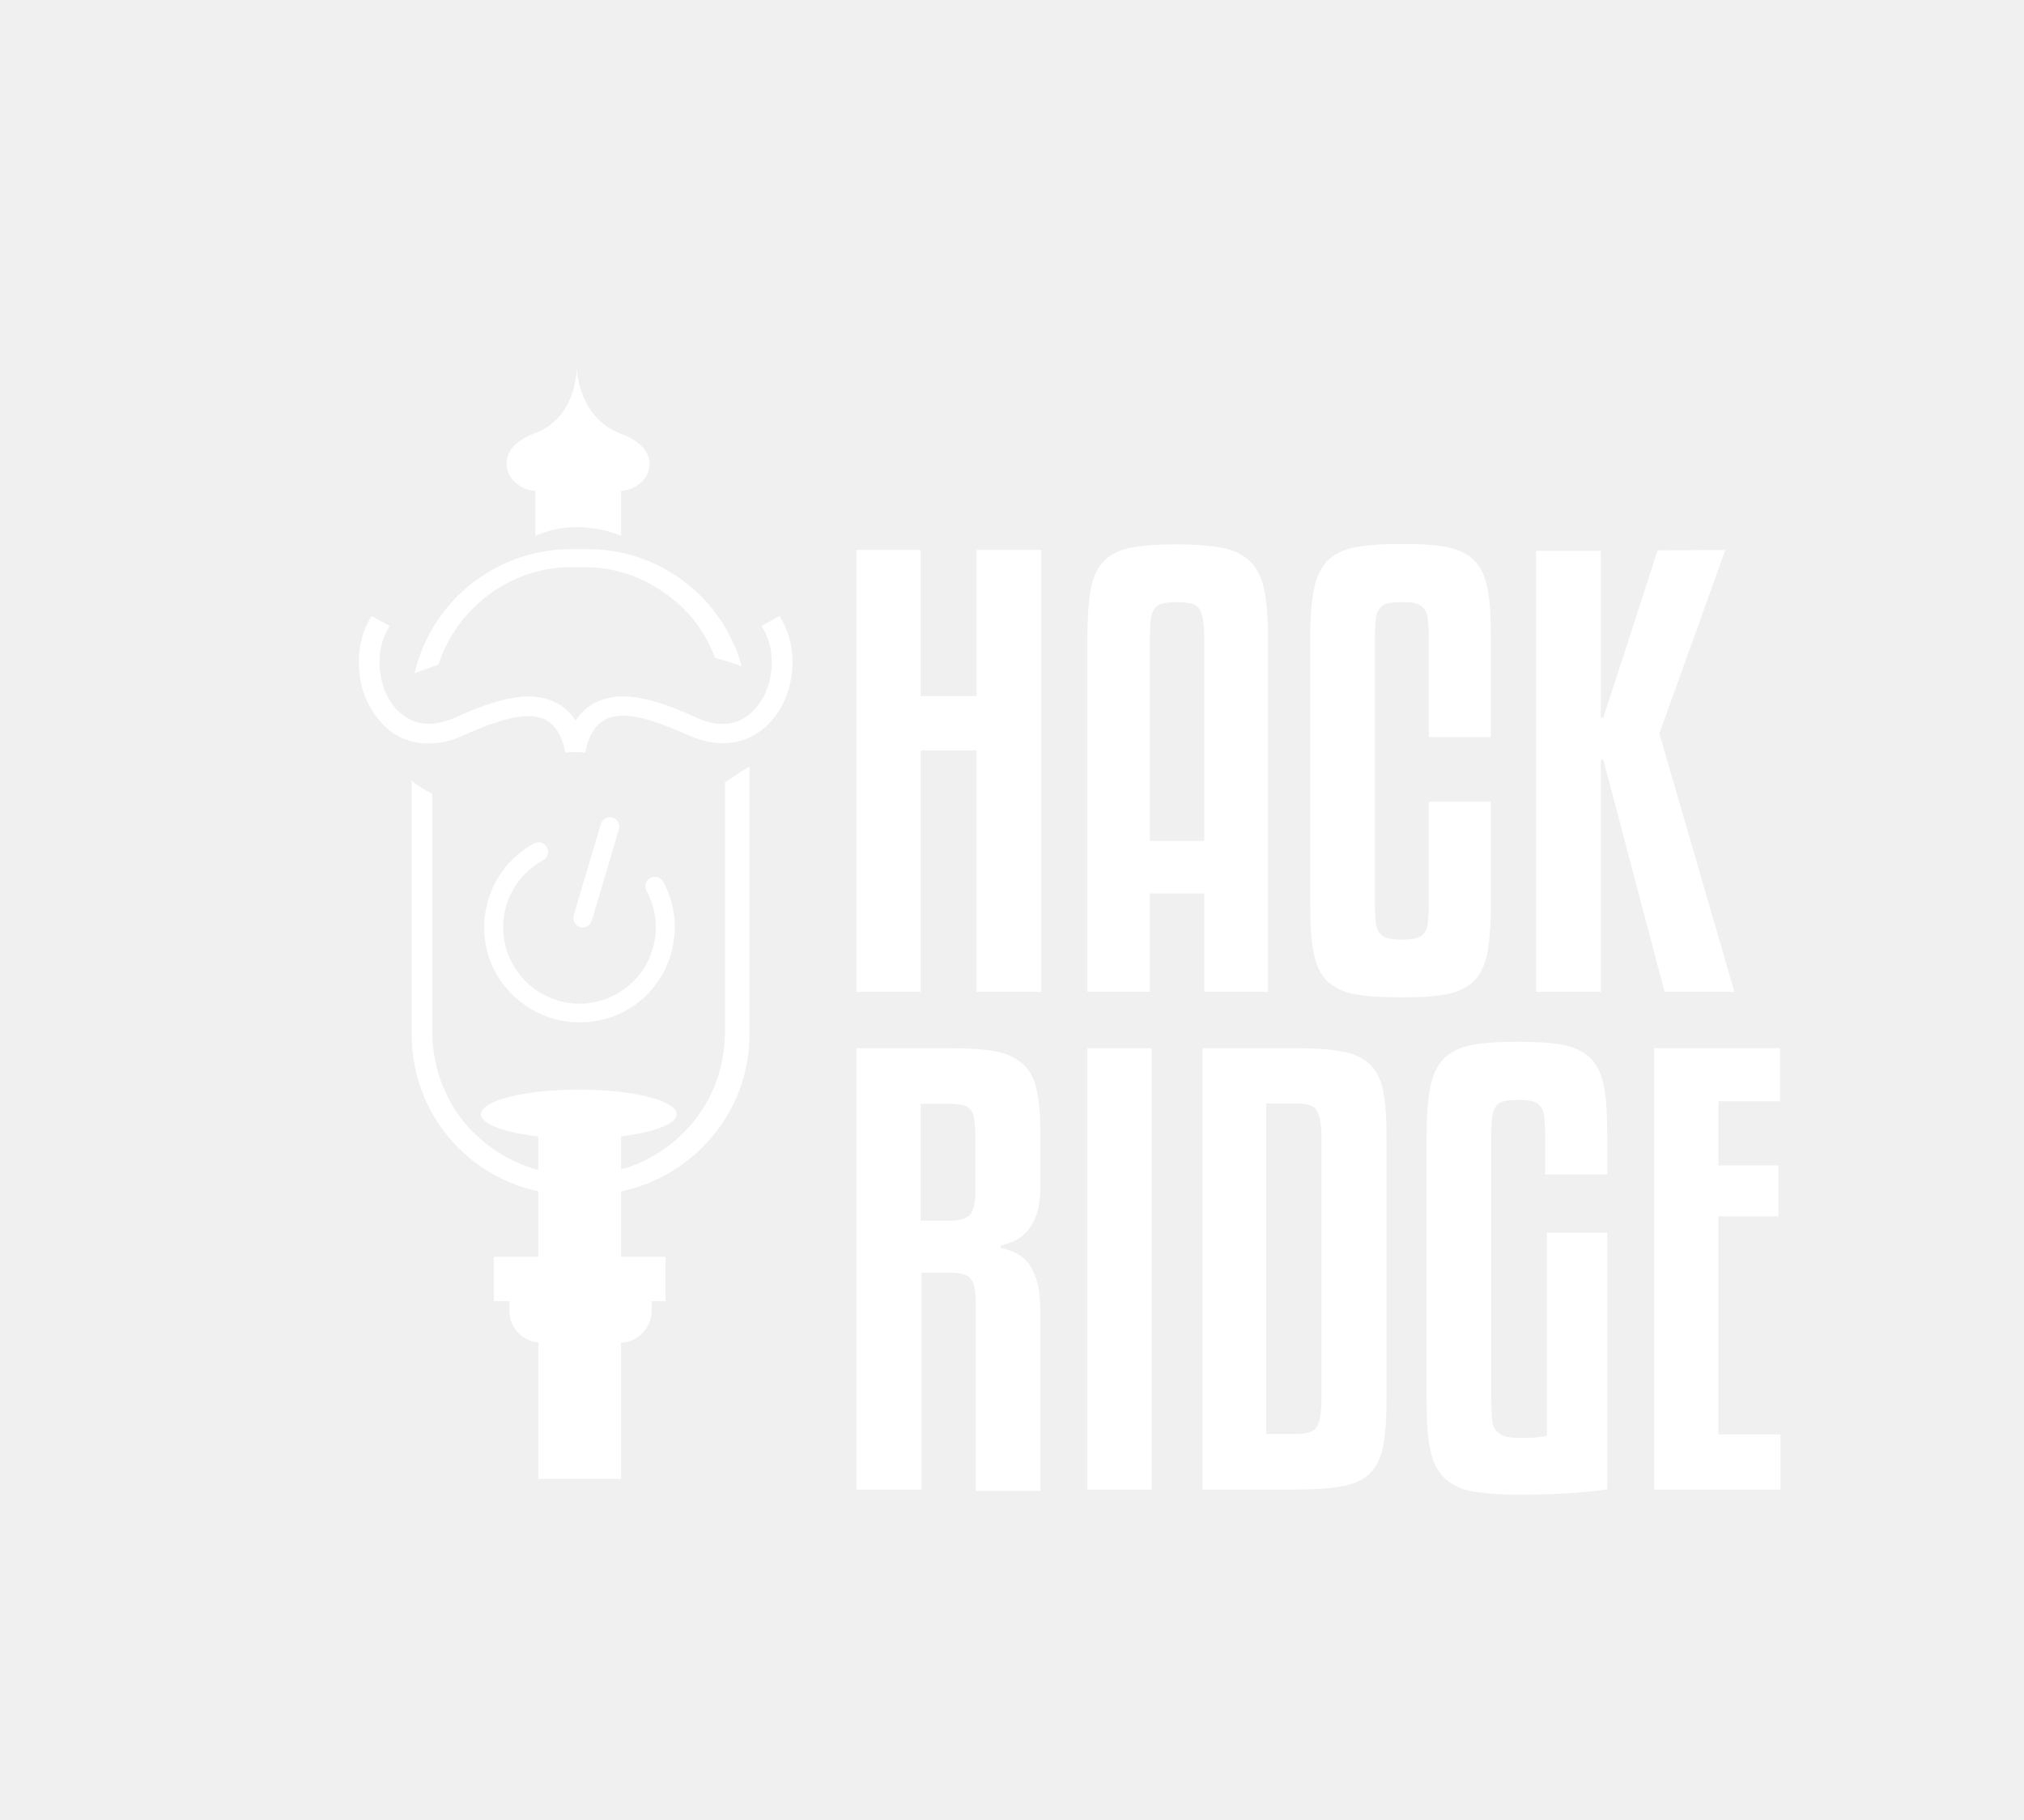
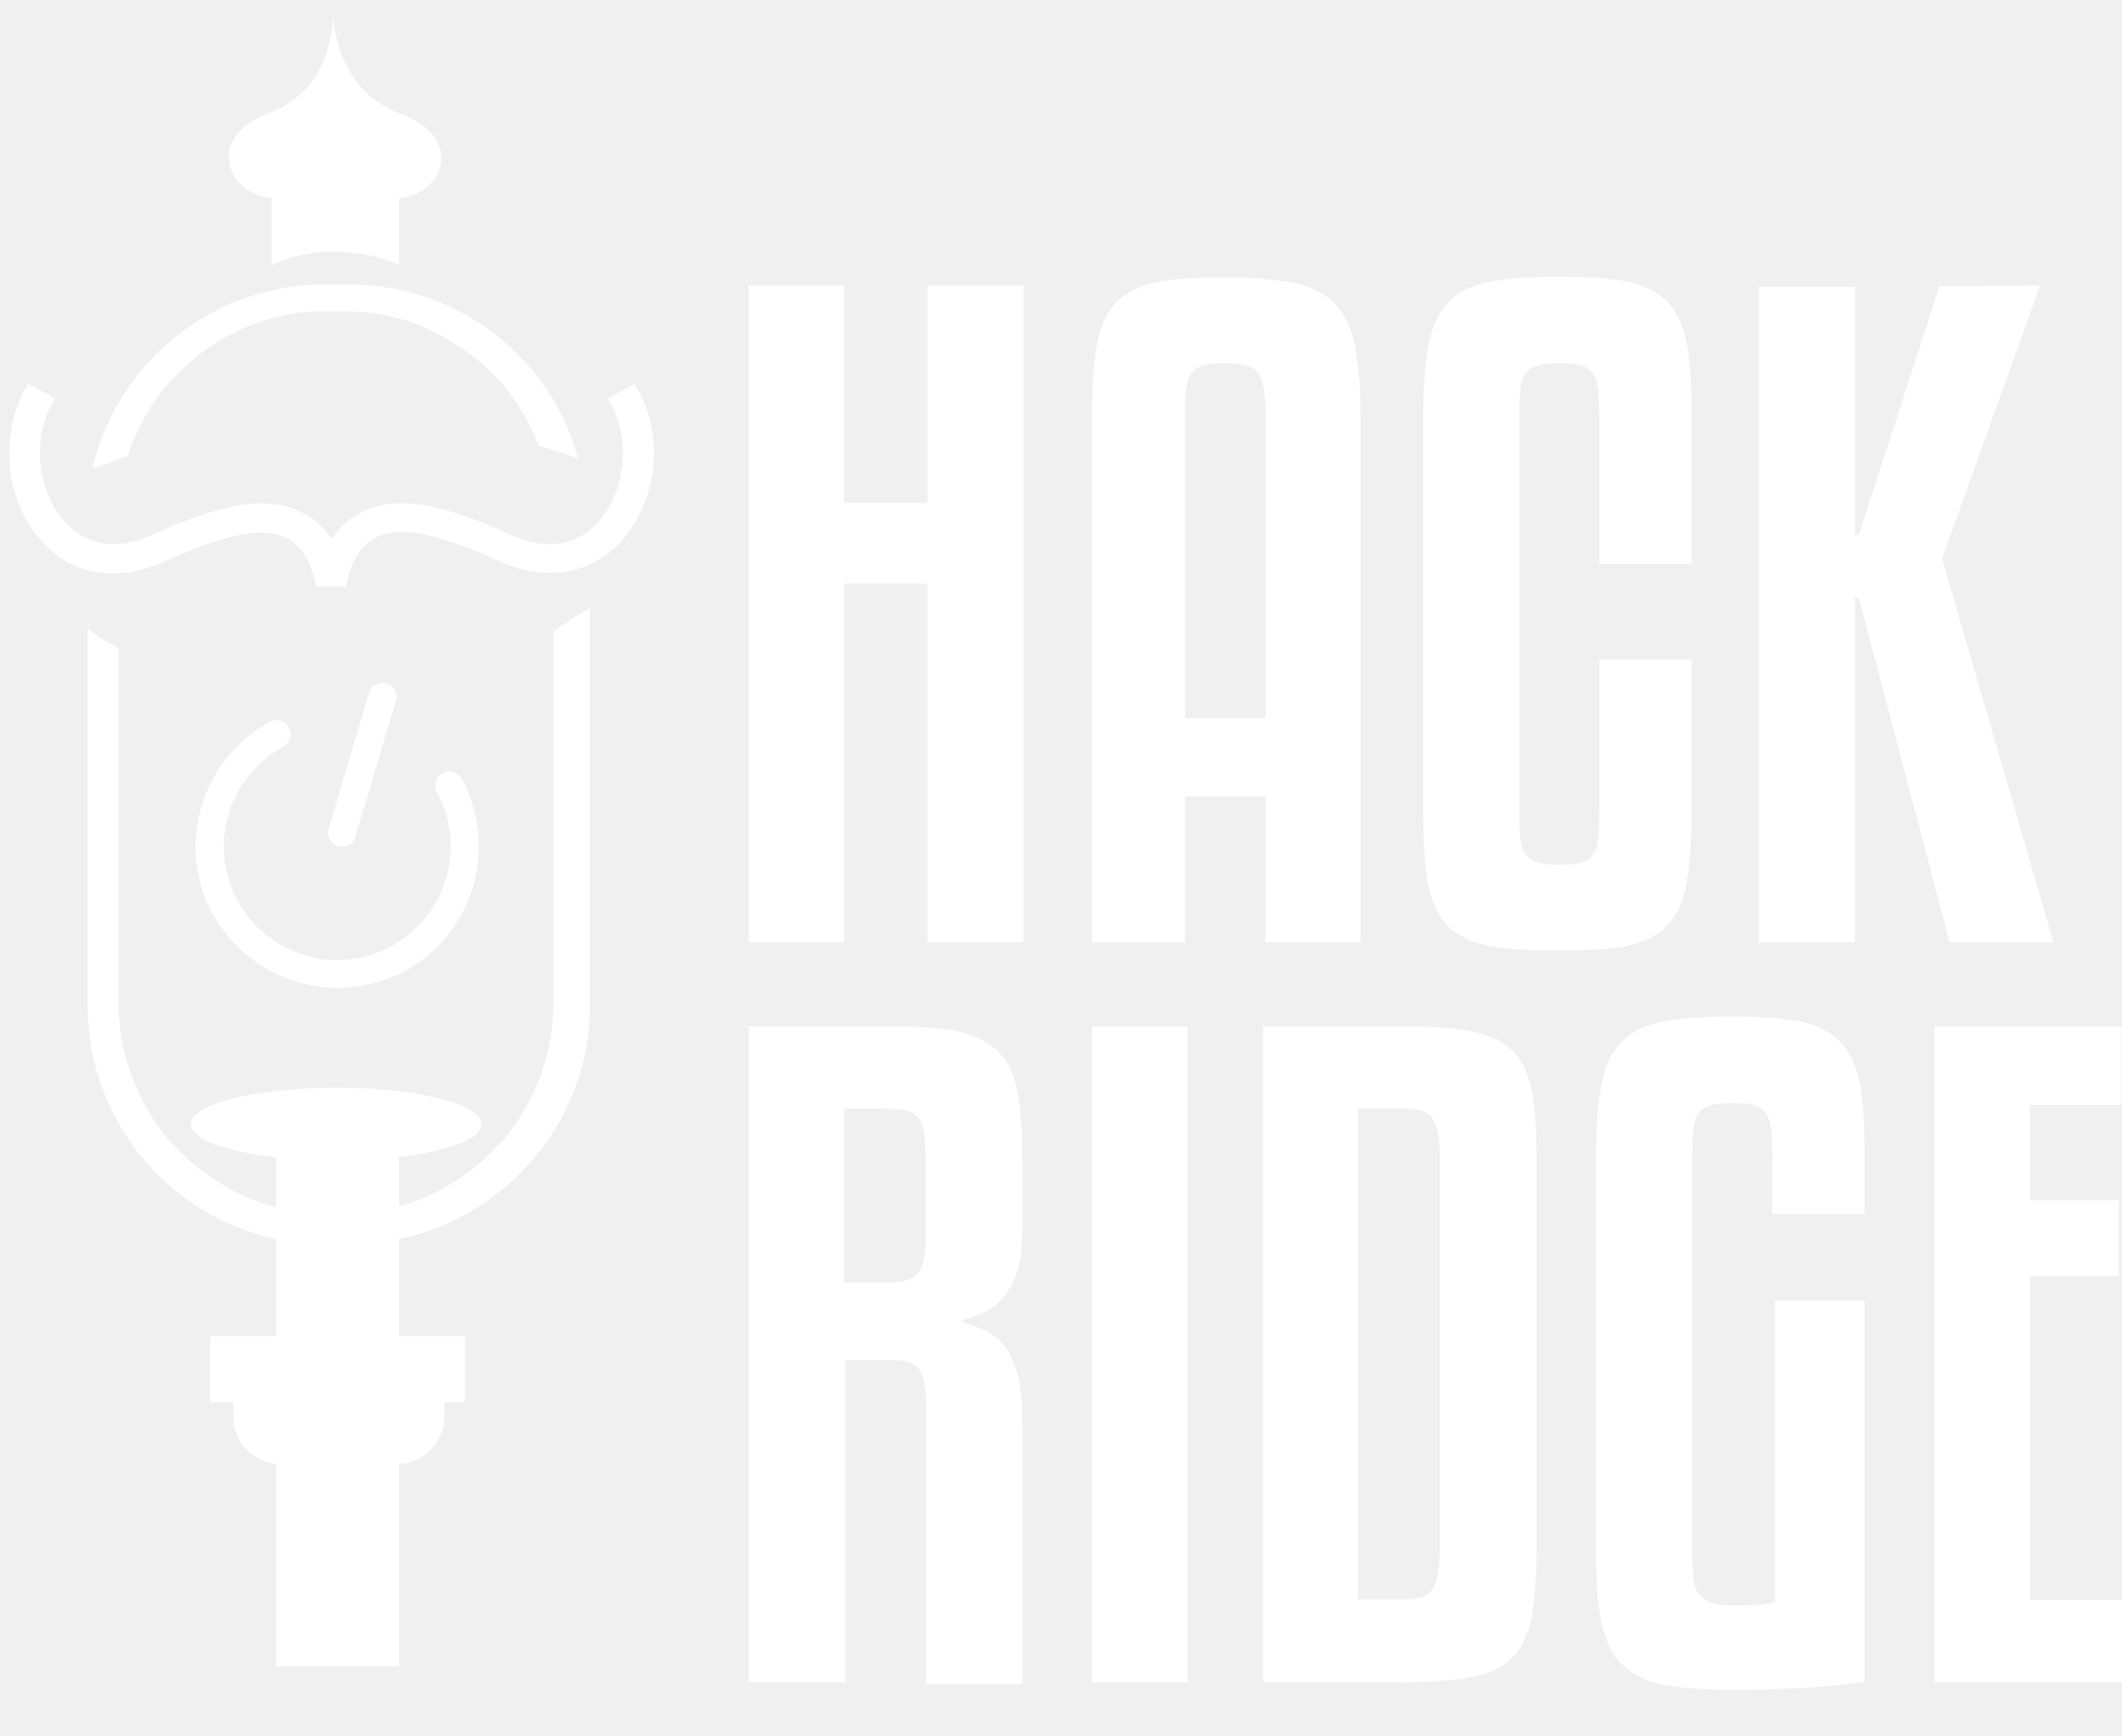
- <svg xmlns="http://www.w3.org/2000/svg" version="1.1" id="Layer_1" x="0px" y="0px" viewBox="0 0 469.6 422.1" style="enable-background:new 0 0 469.6 422.1;" xml:space="preserve">
+ <svg xmlns="http://www.w3.org/2000/svg" version="1.1" id="Layer_1" x="0px" y="0px" viewBox="0 0 331.3 271" style="enable-background:new 0 0 331.3 271;" xml:space="preserve">
  <style type="text/css">
	.st0{fill:#FFFFFF;}
	.st1{fill:#FFFFFF;stroke:#FFFFFF;stroke-miterlimit:10;}
	.st2{fill:#FFFFFF;stroke:#223761;stroke-width:2;stroke-miterlimit:10;}
	.st3{fill:none;stroke:#223761;stroke-width:10;stroke-miterlimit:10;}
	.st4{fill:#FFFFFF;stroke:#223761;stroke-width:10;stroke-miterlimit:10;}
	.st5{fill:none;stroke:#223761;stroke-width:2;stroke-miterlimit:10;}
</style>
  <g>
    <g>
      <g>
        <g>
-           <ellipse class="st0" cx="134.3" cy="258.5" rx="22.7" ry="5.7" />
+           <ellipse class="st0" cx="52.5" cy="175.5" rx="22.7" ry="5.7" />
        </g>
        <g>
-           <rect x="124.9" y="254.5" class="st0" width="19.2" height="88.6" />
+           <rect x="43.1" y="171.5" class="st0" width="19.2" height="88.6" />
        </g>
        <g>
-           <polyline class="st0" points="125.5,315.6 143.4,315.6 143.4,320.2 138.7,325.8 130.1,325.8 125.5,320.2     " />
+           <polyline class="st0" points="43.7,232.6 61.6,232.6 61.6,237.2 56.9,242.8 48.3,242.8 43.7,237.2     " />
        </g>
        <g>
-           <path class="st0" d="M101.7,154.2c1.6-4.8,4.2-9.2,7.8-12.8c6-6.1,14.1-9.8,22.8-9.8h3.7c8.6,0,16.5,3.7,22.7,9.7      c3.2,3.2,5.6,7.1,7.2,11.3c2.1,0.6,4.1,1.2,6.2,2c-4.3-15.7-18.7-27.2-35.8-27.2h-3.8c-17.6,0-32.5,12.3-36.3,28.8      C97.9,155.6,99.8,154.9,101.7,154.2z" />
-           <path class="st0" d="M168.2,181.5v58c0,8.6-3.3,17-9.4,23.1c-6,6.1-14.1,9.8-22.7,9.8h-3.7c-8.6,0-16.6-3.7-22.7-9.8      c-6-6-9.4-14.6-9.4-23.1v-55.4c-2.1-0.9-3.4-1.9-4.8-3V240c0,20.5,16.5,37.2,37.1,37.2h3.9c20.5,0,37.4-16.7,37.4-37.2v-62.1      C171.6,179.1,170.2,180.3,168.2,181.5z" />
+           <path class="st0" d="M19.9,71.2c1.6-4.8,4.2-9.2,7.8-12.8c6-6.1,14.1-9.8,22.8-9.8h3.7c8.6,0,16.5,3.7,22.7,9.7      c3.2,3.2,5.6,7.1,7.2,11.3c2.1,0.6,4.1,1.2,6.2,2C86,55.9,71.6,44.4,54.5,44.4h-3.8c-17.6,0-32.5,12.3-36.3,28.8      C16.1,72.6,18,71.9,19.9,71.2z" />
+           <path class="st0" d="M86.4,98.5v58c0,8.6-3.3,17-9.4,23.1c-6,6.1-14.1,9.8-22.7,9.8h-3.7c-8.6,0-16.6-3.7-22.7-9.8      c-6-6-9.4-14.6-9.4-23.1v-55.4c-2.1-0.9-3.4-1.9-4.8-3V157c0,20.5,16.5,37.2,37.1,37.2h3.9c20.5,0,37.4-16.7,37.4-37.2V94.9      C89.8,96.1,88.4,97.3,86.4,98.5z" />
        </g>
        <g>
          <g>
-             <path class="st1" d="M135.4,174.1l-3.7-0.8c1.1-5,3.4-8.4,7-10c6.5-3.1,15.3,0.3,23,3.8c5.2,2.3,10,1.7,13.5-1.9       c4.8-4.9,5.8-13.7,2.2-19.8l3.3-1.8c2.2,3.7,3.1,8.2,2.5,12.7c-0.5,4.4-2.4,8.4-5.2,11.3c-4.6,4.7-11.2,5.6-17.9,2.6       c-7.4-3.3-14.9-6.1-19.7-3.8C137.8,167.7,136.2,170.2,135.4,174.1z" />
+             <path class="st1" d="M53.6,91.1l-3.7-0.8c1.1-5,3.4-8.4,7-10c6.5-3.1,15.3,0.3,23,3.8c5.2,2.3,10,1.7,13.5-1.9       c4.8-4.9,5.8-13.7,2.2-19.8l3.3-1.8c2.2,3.7,3.1,8.2,2.5,12.7c-0.5,4.4-2.4,8.4-5.2,11.3c-4.6,4.7-11.2,5.6-17.9,2.6       c-7.4-3.3-14.9-6.1-19.7-3.8C56,84.7,54.4,87.2,53.6,91.1z" />
          </g>
          <g>
-             <path class="st1" d="M131.6,174.1c-0.9-3.9-2.5-6.4-4.9-7.6c-4.8-2.3-12.3,0.5-19.7,3.8c-2.6,1.2-5.1,1.7-7.6,1.7       c-3.9,0-7.5-1.4-10.3-4.4c-2.8-2.9-4.7-6.9-5.2-11.3c-0.5-4.5,0.3-9.1,2.5-12.7l3.3,1.8c-3.6,6-2.6,14.9,2.2,19.8       c3.5,3.5,8.2,4.2,13.5,1.9c7.7-3.4,16.5-6.9,23-3.8c3.6,1.6,5.9,5,7,10L131.6,174.1z" />
+             <path class="st1" d="M49.8,91.1c-0.9-3.9-2.5-6.4-4.9-7.6c-4.8-2.3-12.3,0.5-19.7,3.8c-2.6,1.2-5.1,1.7-7.6,1.7       c-3.9,0-7.5-1.4-10.3-4.4c-2.8-2.9-4.7-6.9-5.2-11.3c-0.5-4.5,0.3-9.1,2.5-12.7l3.3,1.8c-3.6,6-2.6,14.9,2.2,19.8       c3.5,3.5,8.2,4.2,13.5,1.9c7.7-3.4,16.5-6.9,23-3.8c3.6,1.6,5.9,5,7,10L49.8,91.1z" />
          </g>
        </g>
        <g>
-           <polygon class="st0" points="135.6,174.5 131.3,174.5 131.9,171.1 132.8,169.9     " />
+           <polygon class="st0" points="53.8,91.5 49.5,91.5 50.1,88.1 51,86.9     " />
        </g>
      </g>
-       <path class="st0" d="M144.2,100.7c-9.7-3.6-10.4-14.2-10.4-15.7v0.1c0,1.4-0.2,11.9-9.9,15.5c-10.3,3.8-6.6,12.8,0.3,13.3v10.6    c0,0-0.1,0-0.1-0.1c9.5-4.4,18.7-0.6,20-0.1c0.1,0.1,0,0.1,0,0.1v-10.5C151,113.4,154.6,104.5,144.2,100.7z" />
+       <path class="st0" d="M62.4,17.7C52.7,14.1,52,3.5,52,2v0.1c0,1.4-0.2,11.9-9.9,15.5c-10.3,3.8-6.6,12.8,0.3,13.3v10.6    c0,0-0.1,0-0.1-0.1c9.5-4.4,18.7-0.6,20-0.1c0.1,0.1,0,0.1,0,0.1V30.9C69.2,30.4,72.8,21.5,62.4,17.7z" />
    </g>
    <g>
      <g>
-         <path class="st0" d="M241.6,230.1h-15v-56h-13v56h-14.9V127.6h14.9v33.9h13v-33.9h15V230.1z" />
-         <path class="st0" d="M279.4,230.1v-22.8h-12.6v22.8h-14.5v-82.2c0-4.8,0.3-8.5,0.8-11.4c0.6-2.8,1.6-5,3.2-6.5     c1.6-1.5,3.7-2.5,6.4-3c2.7-0.5,6.2-0.7,10.4-0.7c4.2,0,7.7,0.3,10.4,0.8c2.7,0.5,4.9,1.6,6.5,3.1c1.6,1.6,2.7,3.7,3.3,6.6     c0.6,2.8,0.9,6.5,0.9,11.1v82.2L279.4,230.1L279.4,230.1z M273,139.7c-1.3,0-2.4,0.1-3.2,0.3c-0.8,0.2-1.5,0.6-1.9,1.2     c-0.5,0.6-0.8,1.4-0.9,2.5s-0.2,2.5-0.2,4.2v47.2h12.6v-47.2c0-1.7-0.1-3.1-0.3-4.2c-0.2-1.1-0.5-1.9-0.9-2.5s-1.1-1-1.9-1.2     C275.4,139.8,274.3,139.7,273,139.7z" />
-         <path class="st0" d="M331.5,171.1v-23.2c0-1.7-0.1-3.1-0.2-4.2c-0.1-1.1-0.4-1.9-0.9-2.5s-1.1-1-1.9-1.2s-1.9-0.3-3.2-0.3     c-1.4,0-2.5,0.1-3.3,0.3s-1.5,0.6-1.9,1.2c-0.5,0.6-0.8,1.4-0.9,2.5s-0.2,2.4-0.2,4.1v61.9c0,1.8,0.1,3.3,0.2,4.3     c0.1,1.1,0.4,1.9,0.9,2.5s1.1,1,1.9,1.2s1.9,0.3,3.3,0.3c1.3,0,2.4-0.1,3.2-0.3c0.8-0.2,1.5-0.6,1.9-1.2c0.5-0.6,0.8-1.4,0.9-2.5     s0.2-2.5,0.2-4.3V186h14.4v23.7c0,4.8-0.3,8.6-0.8,11.4c-0.6,2.9-1.6,5-3.2,6.6c-1.6,1.5-3.7,2.5-6.4,3     c-2.7,0.5-6.1,0.7-10.2,0.7c-4.4,0-8-0.2-10.8-0.7s-4.9-1.5-6.5-3s-2.6-3.7-3.2-6.6c-0.6-2.9-0.8-6.7-0.8-11.4v-61.9     c0-4.7,0.3-8.4,0.9-11.3c0.6-2.9,1.7-5,3.3-6.6c1.6-1.5,3.8-2.5,6.6-3c2.8-0.5,6.3-0.7,10.5-0.7s7.6,0.2,10.2,0.7     c2.7,0.5,4.8,1.5,6.4,3s2.6,3.7,3.2,6.5s0.8,6.6,0.8,11.4V171h-14.4V171.1z" />
-         <path class="st0" d="M400.3,127.6L385,170.2l17.4,59.9h-16.2L372,176.3h-0.6v53.8h-15V127.8h15v38.7h0.6l12.6-38.8L400.3,127.6     L400.3,127.6z" />
+         <path class="st0" d="M159.8,147.1h-15v-56h-13v56h-14.9V44.6h14.9v33.9h13V44.6h15V147.1z" />
+         <path class="st0" d="M197.6,147.1v-22.8H185v22.8h-14.5V64.9c0-4.8,0.3-8.5,0.8-11.4c0.6-2.8,1.6-5,3.2-6.5     c1.6-1.5,3.7-2.5,6.4-3c2.7-0.5,6.2-0.7,10.4-0.7c4.2,0,7.7,0.3,10.4,0.8c2.7,0.5,4.9,1.6,6.5,3.1c1.6,1.6,2.7,3.7,3.3,6.6     c0.6,2.8,0.9,6.5,0.9,11.1v82.2L197.6,147.1L197.6,147.1z M191.2,56.7c-1.3,0-2.4,0.1-3.2,0.3c-0.8,0.2-1.5,0.6-1.9,1.2     c-0.5,0.6-0.8,1.4-0.9,2.5s-0.2,2.5-0.2,4.2v47.2h12.6V64.9c0-1.7-0.1-3.1-0.3-4.2c-0.2-1.1-0.5-1.9-0.9-2.5s-1.1-1-1.9-1.2     C193.6,56.8,192.5,56.7,191.2,56.7z" />
+         <path class="st0" d="M249.7,88.1V64.9c0-1.7-0.1-3.1-0.2-4.2c-0.1-1.1-0.4-1.9-0.9-2.5s-1.1-1-1.9-1.2s-1.9-0.3-3.2-0.3     c-1.4,0-2.5,0.1-3.3,0.3s-1.5,0.6-1.9,1.2c-0.5,0.6-0.8,1.4-0.9,2.5s-0.2,2.4-0.2,4.1v61.9c0,1.8,0.1,3.3,0.2,4.3     c0.1,1.1,0.4,1.9,0.9,2.5s1.1,1,1.9,1.2s1.9,0.3,3.3,0.3c1.3,0,2.4-0.1,3.2-0.3c0.8-0.2,1.5-0.6,1.9-1.2c0.5-0.6,0.8-1.4,0.9-2.5     s0.2-2.5,0.2-4.3V103h14.4v23.7c0,4.8-0.3,8.6-0.8,11.4c-0.6,2.9-1.6,5-3.2,6.6c-1.6,1.5-3.7,2.5-6.4,3     c-2.7,0.5-6.1,0.7-10.2,0.7c-4.4,0-8-0.2-10.8-0.7s-4.9-1.5-6.5-3s-2.6-3.7-3.2-6.6c-0.6-2.9-0.8-6.7-0.8-11.4V64.8     c0-4.7,0.3-8.4,0.9-11.3c0.6-2.9,1.7-5,3.3-6.6c1.6-1.5,3.8-2.5,6.6-3c2.8-0.5,6.3-0.7,10.5-0.7s7.6,0.2,10.2,0.7     c2.7,0.5,4.8,1.5,6.4,3s2.6,3.7,3.2,6.5s0.8,6.6,0.8,11.4V88h-14.4V88.1z" />
+         <path class="st0" d="M318.5,44.6l-15.3,42.6l17.4,59.9h-16.2l-14.2-53.8h-0.6v53.8h-15V44.8h15v38.7h0.6l12.6-38.8L318.5,44.6     L318.5,44.6z" />
      </g>
      <g>
-         <path class="st0" d="M213.6,345.6h-14.9V243.2H220c4.4,0,8,0.2,10.8,0.7s4.9,1.5,6.6,3c1.6,1.5,2.7,3.6,3.2,6.4     c0.6,2.7,0.8,6.3,0.8,10.8v10.8c0,2.7-0.3,4.9-0.8,6.6c-0.6,1.7-1.3,3-2.2,4.1c-0.9,1-1.9,1.8-3,2.3s-2.1,0.8-3.2,1.1v0.5     c1.4,0.3,2.6,0.8,3.8,1.4c1.1,0.6,2.1,1.4,2.9,2.6c0.8,1.2,1.4,2.7,1.9,4.5c0.4,1.8,0.6,4.2,0.6,7v40.9h-15v-43.2     c0-2.8-0.3-4.7-1-5.8c-0.7-1.1-2.3-1.6-4.9-1.6h-6.7v50.3H213.6z M213.6,283.2h6.7c2.4,0,4-0.5,4.8-1.4c0.8-1,1.2-2.7,1.2-5.2     V264c0-1.6-0.1-3-0.2-4c-0.1-1-0.4-1.8-0.8-2.4c-0.4-0.6-1.1-1-1.9-1.2c-0.9-0.2-2-0.3-3.4-0.3h-6.4L213.6,283.2L213.6,283.2z" />
-         <path class="st0" d="M267.2,345.6h-14.9V243.2h14.9V345.6z" />
-         <path class="st0" d="M321.7,324.6c0,4.6-0.3,8.3-0.8,11c-0.6,2.8-1.6,4.9-3.2,6.4s-3.8,2.4-6.6,2.9c-2.8,0.5-6.4,0.7-10.8,0.7     H279V243.2h21.3c4.4,0,8,0.2,10.8,0.7s4.9,1.4,6.6,2.9c1.6,1.5,2.7,3.6,3.2,6.3c0.6,2.7,0.8,6.4,0.8,11L321.7,324.6L321.7,324.6z      M306.6,264c0-1.6-0.1-3-0.3-4c-0.2-1-0.5-1.9-0.9-2.5s-1.1-1-1.9-1.2s-1.9-0.3-3.3-0.3h-6.4v76.7h6.4c1.4,0,2.5-0.1,3.3-0.3     c0.8-0.2,1.4-0.6,1.9-1.2c0.4-0.6,0.7-1.4,0.9-2.5c0.2-1.1,0.3-2.5,0.3-4.2V264z" />
-         <path class="st0" d="M358.5,272.7v-9.3c0-1.7-0.1-3.1-0.2-4.2s-0.4-1.9-0.9-2.5s-1.1-1-1.9-1.2s-1.9-0.3-3.2-0.3     c-1.4,0-2.5,0.1-3.3,0.3s-1.5,0.6-1.9,1.2c-0.5,0.6-0.8,1.4-0.9,2.5s-0.2,2.4-0.2,4.1v61.9c0,1.7,0.1,3.1,0.2,4.2     s0.4,1.9,0.9,2.5s1.1,1,1.9,1.3s1.9,0.4,3.3,0.4c1.7,0,3.1,0,4.2-0.1s1.9-0.2,2.4-0.4V286h14v59.5c-1.2,0.3-3.5,0.5-6.9,0.8     s-8,0.5-13.7,0.5c-4.4,0-8-0.3-10.8-0.8c-2.8-0.6-4.9-1.6-6.5-3.2s-2.6-3.8-3.2-6.6c-0.6-2.8-0.8-6.5-0.8-11v-61.9     c0-4.7,0.3-8.4,0.9-11.3c0.6-2.9,1.7-5,3.3-6.6c1.6-1.5,3.8-2.5,6.6-3c2.8-0.5,6.3-0.7,10.5-0.7s7.6,0.2,10.2,0.7     c2.7,0.5,4.8,1.5,6.4,3s2.6,3.7,3.2,6.5s0.8,6.6,0.8,11.3v9.3h-14.4V272.7z" />
-         <path class="st0" d="M413.1,345.6h-29.3V243.2H413v12.3h-14.3v14.9h13.9v11.8h-13.9v50.6h14.4V345.6z" />
+         <path class="st0" d="M131.8,262.6h-14.9V160.2h21.3c4.4,0,8,0.2,10.8,0.7s4.9,1.5,6.6,3c1.6,1.5,2.7,3.6,3.2,6.4     c0.6,2.7,0.8,6.3,0.8,10.8v10.8c0,2.7-0.3,4.9-0.8,6.6c-0.6,1.7-1.3,3-2.2,4.1c-0.9,1-1.9,1.8-3,2.3s-2.1,0.8-3.2,1.1v0.5     c1.4,0.3,2.6,0.8,3.8,1.4c1.1,0.6,2.1,1.4,2.9,2.6c0.8,1.2,1.4,2.7,1.9,4.5c0.4,1.8,0.6,4.2,0.6,7v40.9h-15v-43.2     c0-2.8-0.3-4.7-1-5.8c-0.7-1.1-2.3-1.6-4.9-1.6H132v50.3L131.8,262.6L131.8,262.6z M131.8,200.2h6.7c2.4,0,4-0.5,4.8-1.4     c0.8-1,1.2-2.7,1.2-5.2V181c0-1.6-0.1-3-0.2-4c-0.1-1-0.4-1.8-0.8-2.4c-0.4-0.6-1.1-1-1.9-1.2c-0.9-0.2-2-0.3-3.4-0.3h-6.4     L131.8,200.2L131.8,200.2z" />
+         <path class="st0" d="M185.4,262.6h-14.9V160.2h14.9V262.6z" />
+         <path class="st0" d="M239.9,241.6c0,4.6-0.3,8.3-0.8,11c-0.6,2.8-1.6,4.9-3.2,6.4s-3.8,2.4-6.6,2.9c-2.8,0.5-6.4,0.7-10.8,0.7     h-21.3V160.2h21.3c4.4,0,8,0.2,10.8,0.7s4.9,1.4,6.6,2.9c1.6,1.5,2.7,3.6,3.2,6.3c0.6,2.7,0.8,6.4,0.8,11L239.9,241.6     L239.9,241.6z M224.8,181c0-1.6-0.1-3-0.3-4c-0.2-1-0.5-1.9-0.9-2.5s-1.1-1-1.9-1.2s-1.9-0.3-3.3-0.3H212v76.7h6.4     c1.4,0,2.5-0.1,3.3-0.3c0.8-0.2,1.4-0.6,1.9-1.2c0.4-0.6,0.7-1.4,0.9-2.5c0.2-1.1,0.3-2.5,0.3-4.2V181z" />
+         <path class="st0" d="M276.7,189.7v-9.3c0-1.7-0.1-3.1-0.2-4.2s-0.4-1.9-0.9-2.5s-1.1-1-1.9-1.2s-1.9-0.3-3.2-0.3     c-1.4,0-2.5,0.1-3.3,0.3s-1.5,0.6-1.9,1.2c-0.5,0.6-0.8,1.4-0.9,2.5s-0.2,2.4-0.2,4.1v61.9c0,1.7,0.1,3.1,0.2,4.2     s0.4,1.9,0.9,2.5s1.1,1,1.9,1.3s1.9,0.4,3.3,0.4c1.7,0,3.1,0,4.2-0.1s1.9-0.2,2.4-0.4V203h14v59.5c-1.2,0.3-3.5,0.5-6.9,0.8     s-8,0.5-13.7,0.5c-4.4,0-8-0.3-10.8-0.8c-2.8-0.6-4.9-1.6-6.5-3.2s-2.6-3.8-3.2-6.6c-0.6-2.8-0.8-6.5-0.8-11v-61.9     c0-4.7,0.3-8.4,0.9-11.3c0.6-2.9,1.7-5,3.3-6.6c1.6-1.5,3.8-2.5,6.6-3c2.8-0.5,6.3-0.7,10.5-0.7s7.6,0.2,10.2,0.7     c2.7,0.5,4.8,1.5,6.4,3s2.6,3.7,3.2,6.5s0.8,6.6,0.8,11.3v9.3h-14.4V189.7z" />
+         <path class="st0" d="M331.3,262.6H302V160.2h29.2v12.3h-14.3v14.9h13.9v11.8h-13.9v50.6h14.4V262.6z" />
      </g>
    </g>
  </g>
-   <path class="st2" d="M113.2,164.6" />
-   <rect x="114.6" y="291.6" class="st0" width="39.8" height="10.3" />
-   <path class="st0" d="M143.9,311.5h-18.4c-4,0-7.3-3.3-7.3-7.3V300c0-4,3.3-7.3,7.3-7.3h18.4c4,0,7.3,3.3,7.3,7.3v4.2  C151.1,308.2,147.9,311.5,143.9,311.5z" />
-   <path class="st3" d="M-1.1,136.2" />
-   <path class="st3" d="M-69,249.5" />
-   <path class="st3" d="M233.5,429" />
-   <path class="st3" d="M536,249.5" />
-   <path class="st4" d="M233.5,70" />
-   <path class="st4" d="M130.4,164" />
-   <path class="st5" d="M48.5,134" />
+   <path class="st2" d="M31.4,81.6" />
+   <rect x="32.8" y="208.6" class="st0" width="39.8" height="10.3" />
+   <path class="st0" d="M62.1,228.5H43.7c-4,0-7.3-3.3-7.3-7.3V217c0-4,3.3-7.3,7.3-7.3h18.4c4,0,7.3,3.3,7.3,7.3v4.2  C69.3,225.2,66.1,228.5,62.1,228.5z" />
+   <path class="st3" d="M-84.9,51.2" />
+   <path class="st3" d="M-152.8,164.5" />
+   <path class="st3" d="M151.7,346" />
+   <path class="st3" d="M452.2,164.5" />
+   <path class="st4" d="M151.7-13" />
+   <path class="st4" d="M48.6,81" />
+   <path class="st5" d="M-35.3,49" />
  <g>
-     <path class="st0" d="M128.2,236.3c-5.4-1.6-10.2-5.3-13.2-10.6c-5.8-10.7-1.8-24.2,8.9-30c1.1-0.6,2.4-0.2,3,0.9s0.2,2.4-0.9,3   c-8.6,4.7-11.8,15.4-7.1,24c4.7,8.6,15.4,11.8,24,7.1c8.6-4.7,11.8-15.4,7.1-24c-0.6-1.1-0.2-2.4,0.9-3c1.1-0.6,2.4-0.2,3,0.9   c5.8,10.7,1.8,24.2-8.9,30C139.7,237.4,133.7,237.9,128.2,236.3z" />
-     <path class="st0" d="M137.3,213.6c-0.3,1.2-1.6,1.8-2.7,1.5l0,0c-1.2-0.3-1.8-1.6-1.5-2.7l6.3-21.2c0.3-1.2,1.6-1.8,2.7-1.5l0,0   c1.2,0.3,1.8,1.6,1.5,2.7L137.3,213.6z" />
+     <path class="st0" d="M46.4,153.3c-5.4-1.6-10.2-5.3-13.2-10.6c-5.8-10.7-1.8-24.2,8.9-30c1.1-0.6,2.4-0.2,3,0.9s0.2,2.4-0.9,3   c-8.6,4.7-11.8,15.4-7.1,24c4.7,8.6,15.4,11.8,24,7.1c8.6-4.7,11.8-15.4,7.1-24c-0.6-1.1-0.2-2.4,0.9-3c1.1-0.6,2.4-0.2,3,0.9   c5.8,10.7,1.8,24.2-8.9,30C57.9,154.4,51.9,154.9,46.4,153.3z" />
+     <path class="st0" d="M55.5,130.6c-0.3,1.2-1.6,1.8-2.7,1.5l0,0c-1.2-0.3-1.8-1.6-1.5-2.7l6.3-21.2c0.3-1.2,1.6-1.8,2.7-1.5l0,0   c1.2,0.3,1.8,1.6,1.5,2.7L55.5,130.6z" />
  </g>
</svg>
